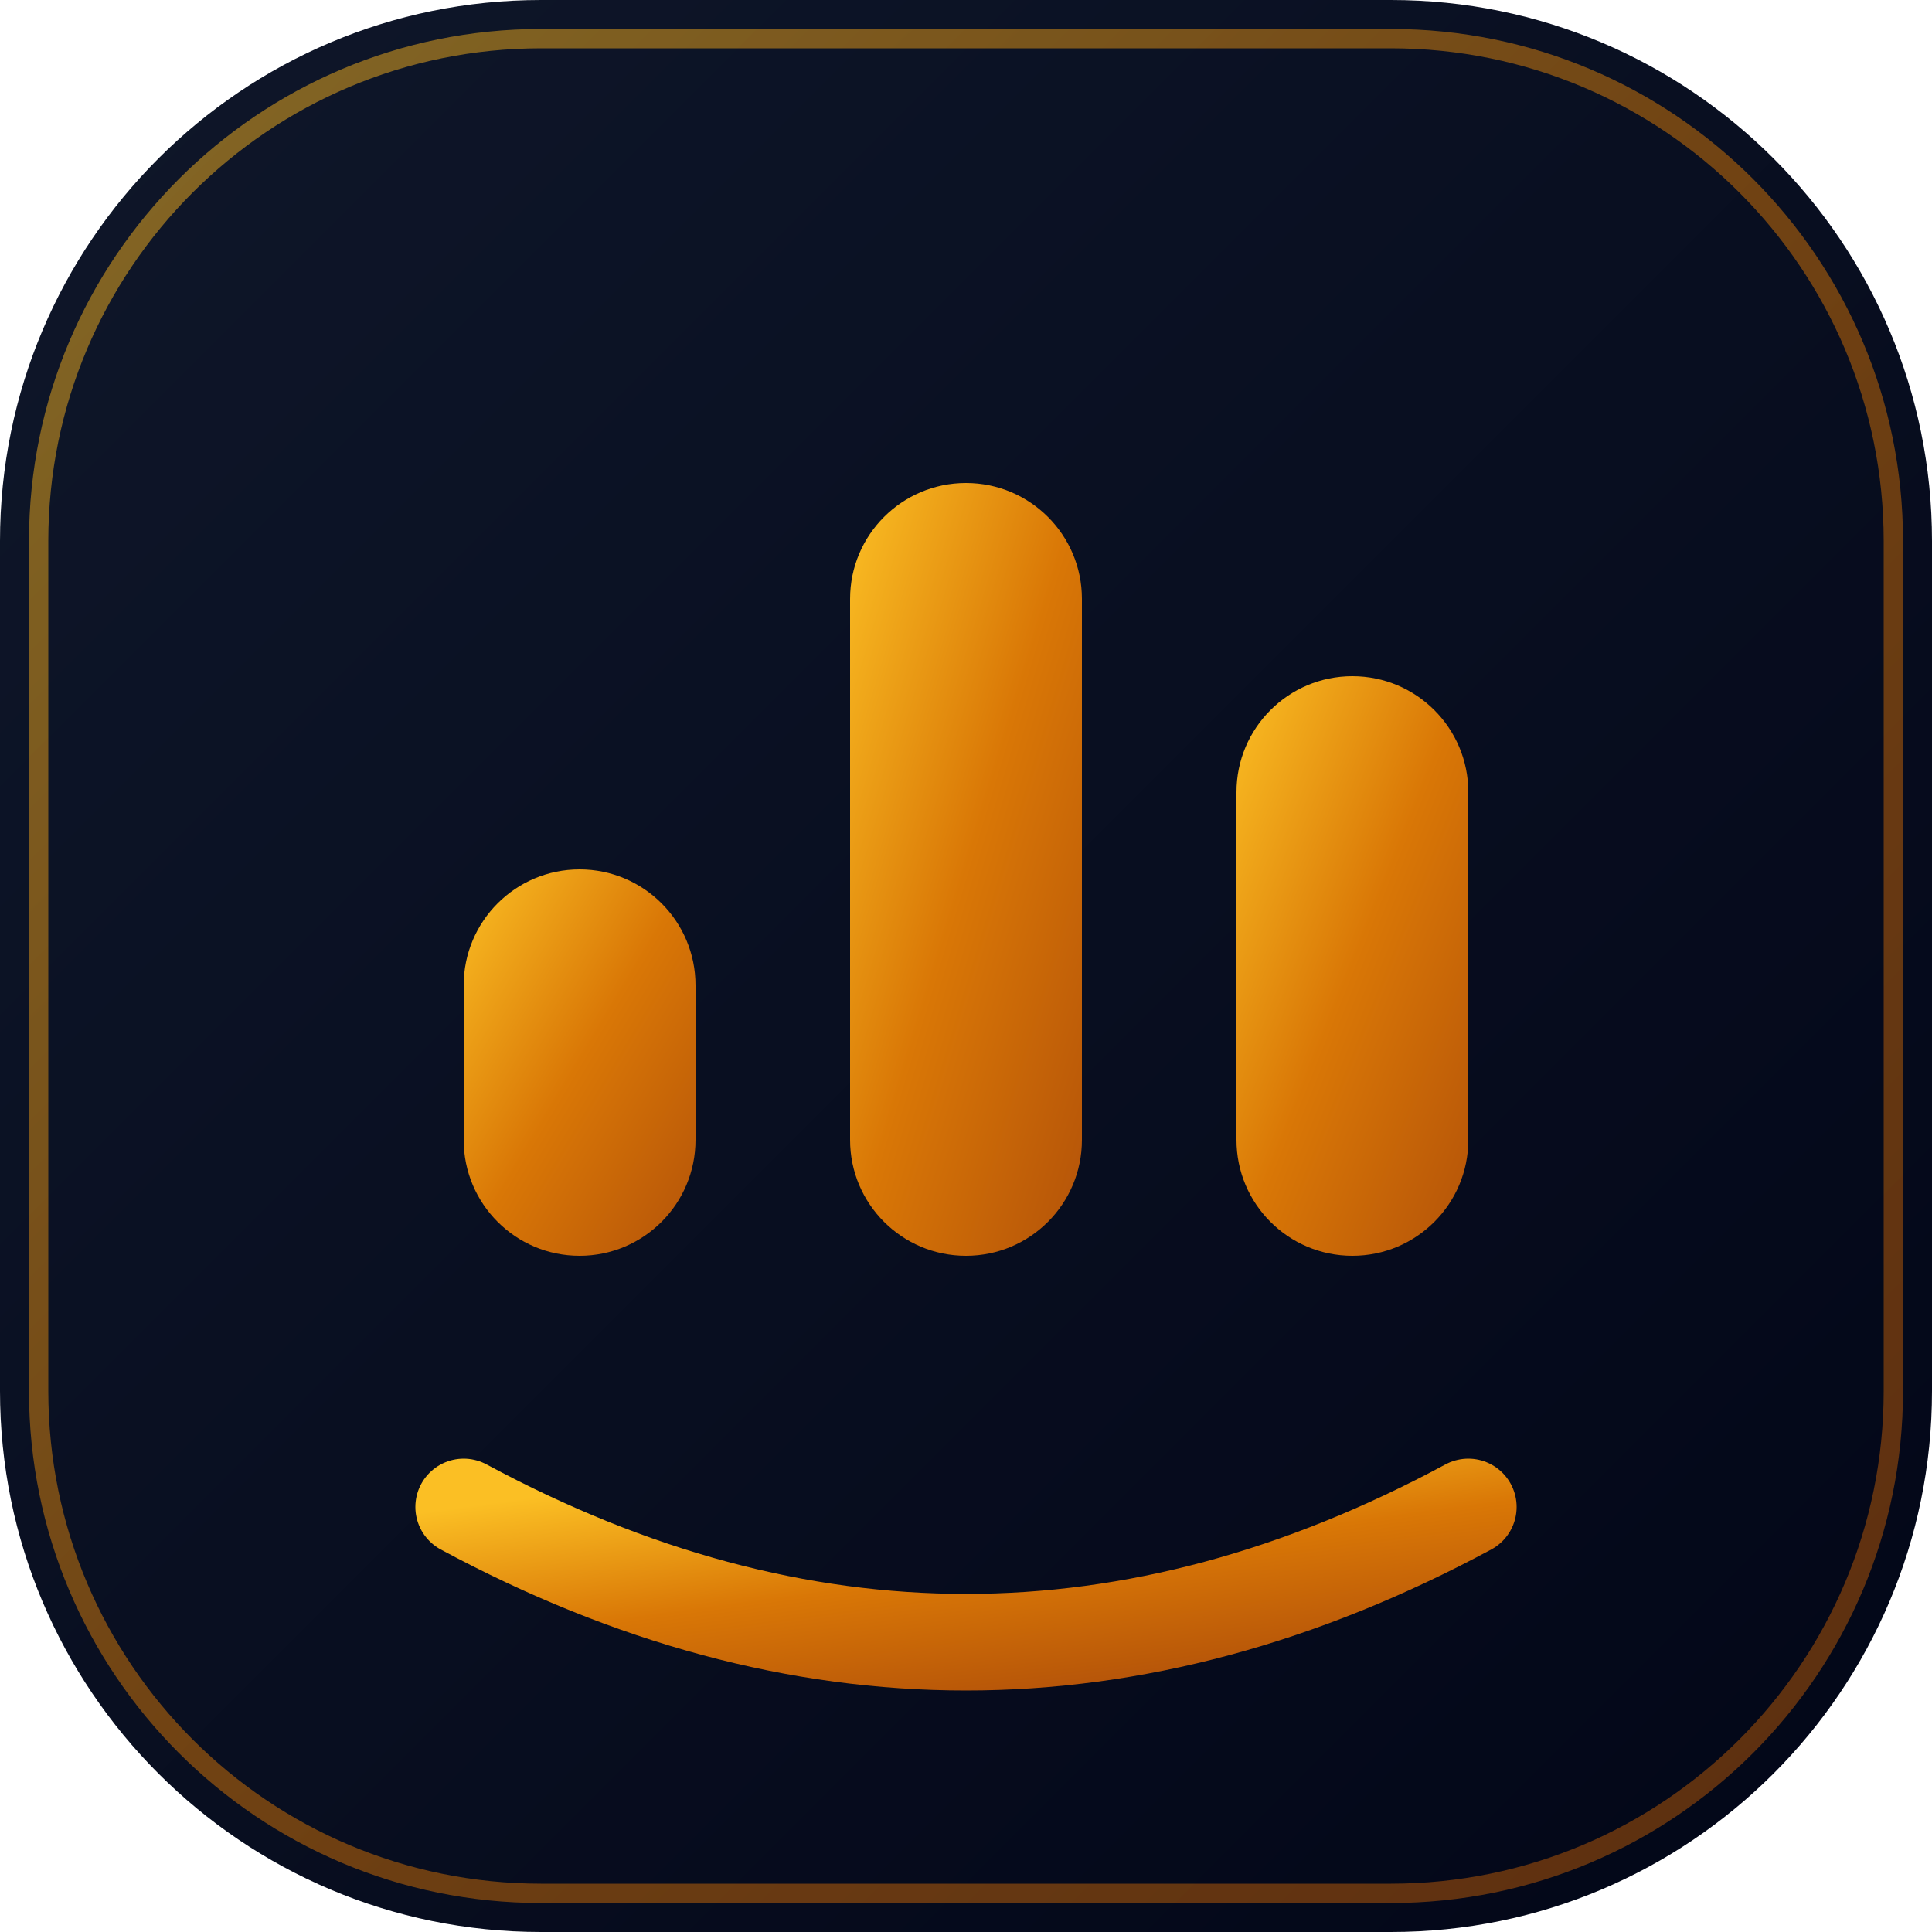
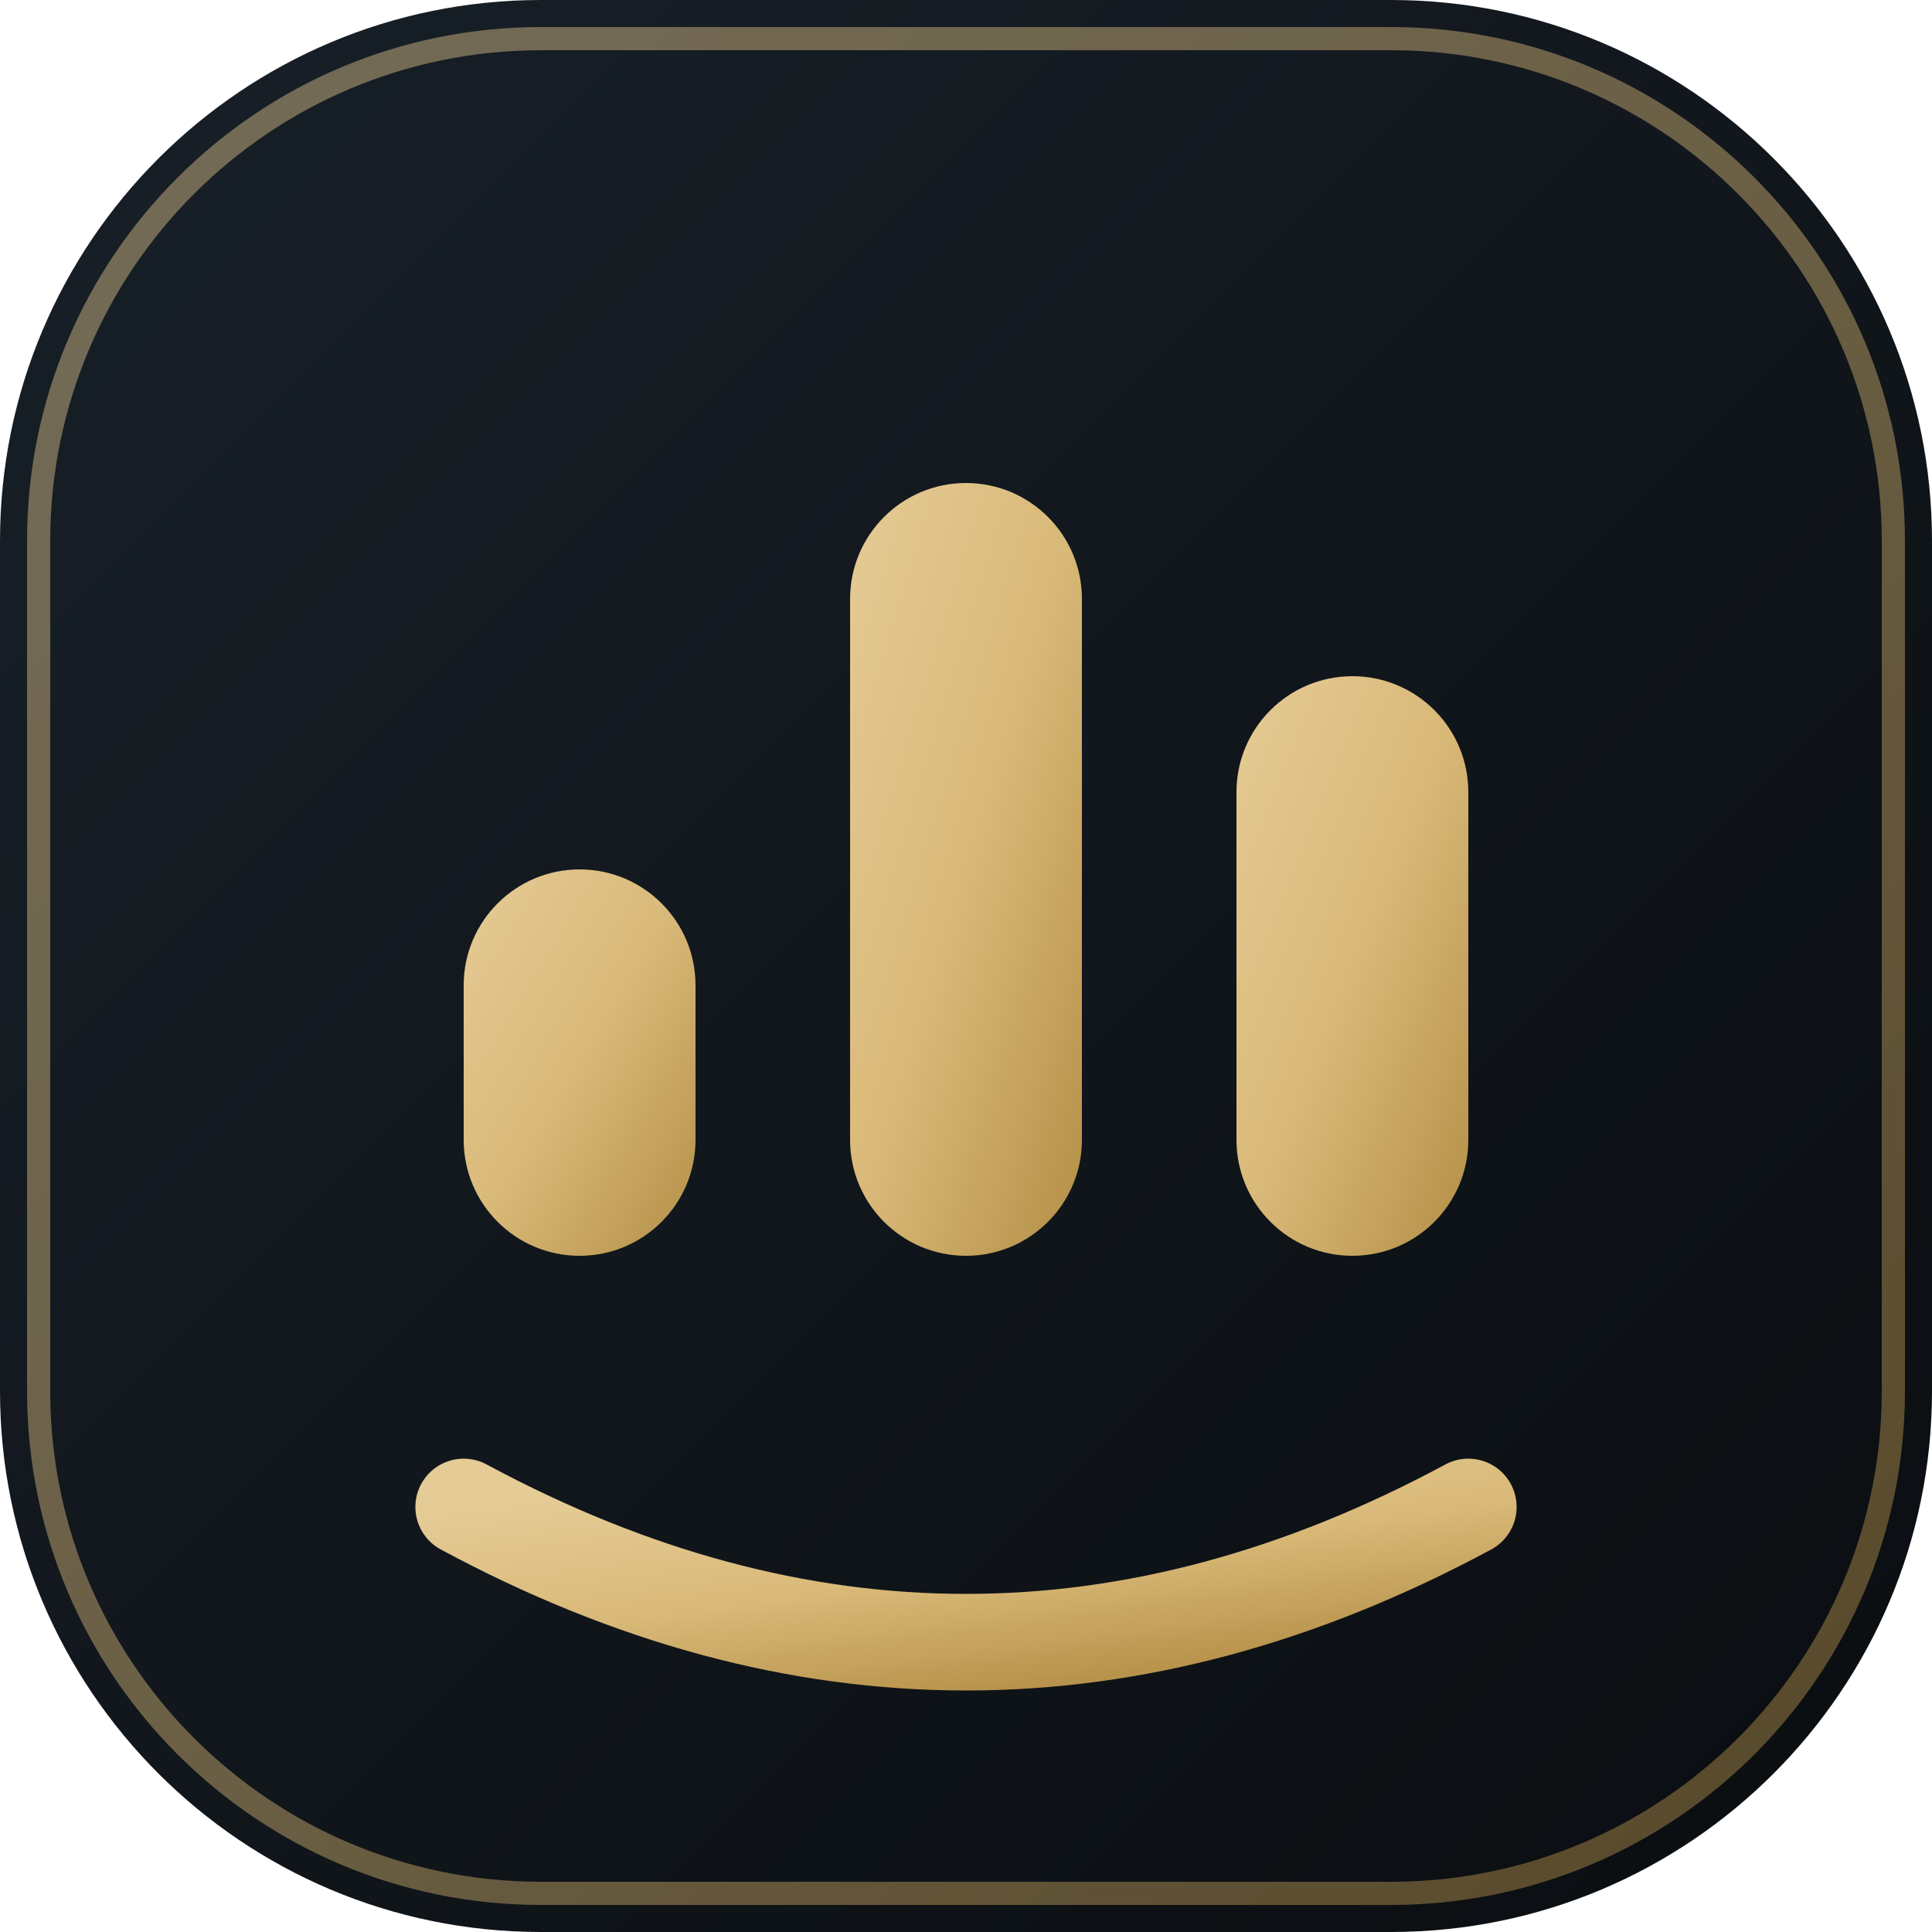
<svg xmlns="http://www.w3.org/2000/svg" width="512" height="512" viewBox="0 0 100 100" fill="none">
  <defs>
    <linearGradient id="gold-gradient" x1="0%" y1="0%" x2="100%" y2="100%">
-       <stop offset="0%" stop-color="#fbbf24" />
-       <stop offset="50%" stop-color="#d97706" />
-       <stop offset="100%" stop-color="#b45309" />
+       <stop offset="0%" stop-color="#E5CB96" />
+       <stop offset="50%" stop-color="#D9B978" />
+       <stop offset="100%" stop-color="#B38E46" />
    </linearGradient>
    <linearGradient id="bg-gradient" x1="0%" y1="0%" x2="100%" y2="100%">
-       <stop offset="0%" stop-color="#0f172a" />
-       <stop offset="100%" stop-color="#020617" />
+       <stop offset="0%" stop-color="#182028" />
+       <stop offset="100%" stop-color="#0A0D10" />
    </linearGradient>
  </defs>
  <rect width="100" height="100" rx="28" fill="url(#bg-gradient)" />
-   <rect x="2" y="2" width="96" height="96" rx="26" stroke="url(#gold-gradient)" stroke-width="1" stroke-opacity="0.5" />
+   <rect x="2" y="2" width="96" height="96" rx="26" stroke="url(#gold-gradient)" stroke-width="1.2" stroke-opacity="0.45" />
  <rect x="24" y="45" width="12" height="20" rx="6" fill="url(#gold-gradient)" />
  <rect x="44" y="25" width="12" height="40" rx="6" fill="url(#gold-gradient)" />
  <rect x="64" y="35" width="12" height="30" rx="6" fill="url(#gold-gradient)" />
  <path d="M 24 78 Q 50 92 76 78" stroke="url(#gold-gradient)" stroke-width="5" stroke-linecap="round" />
</svg>
